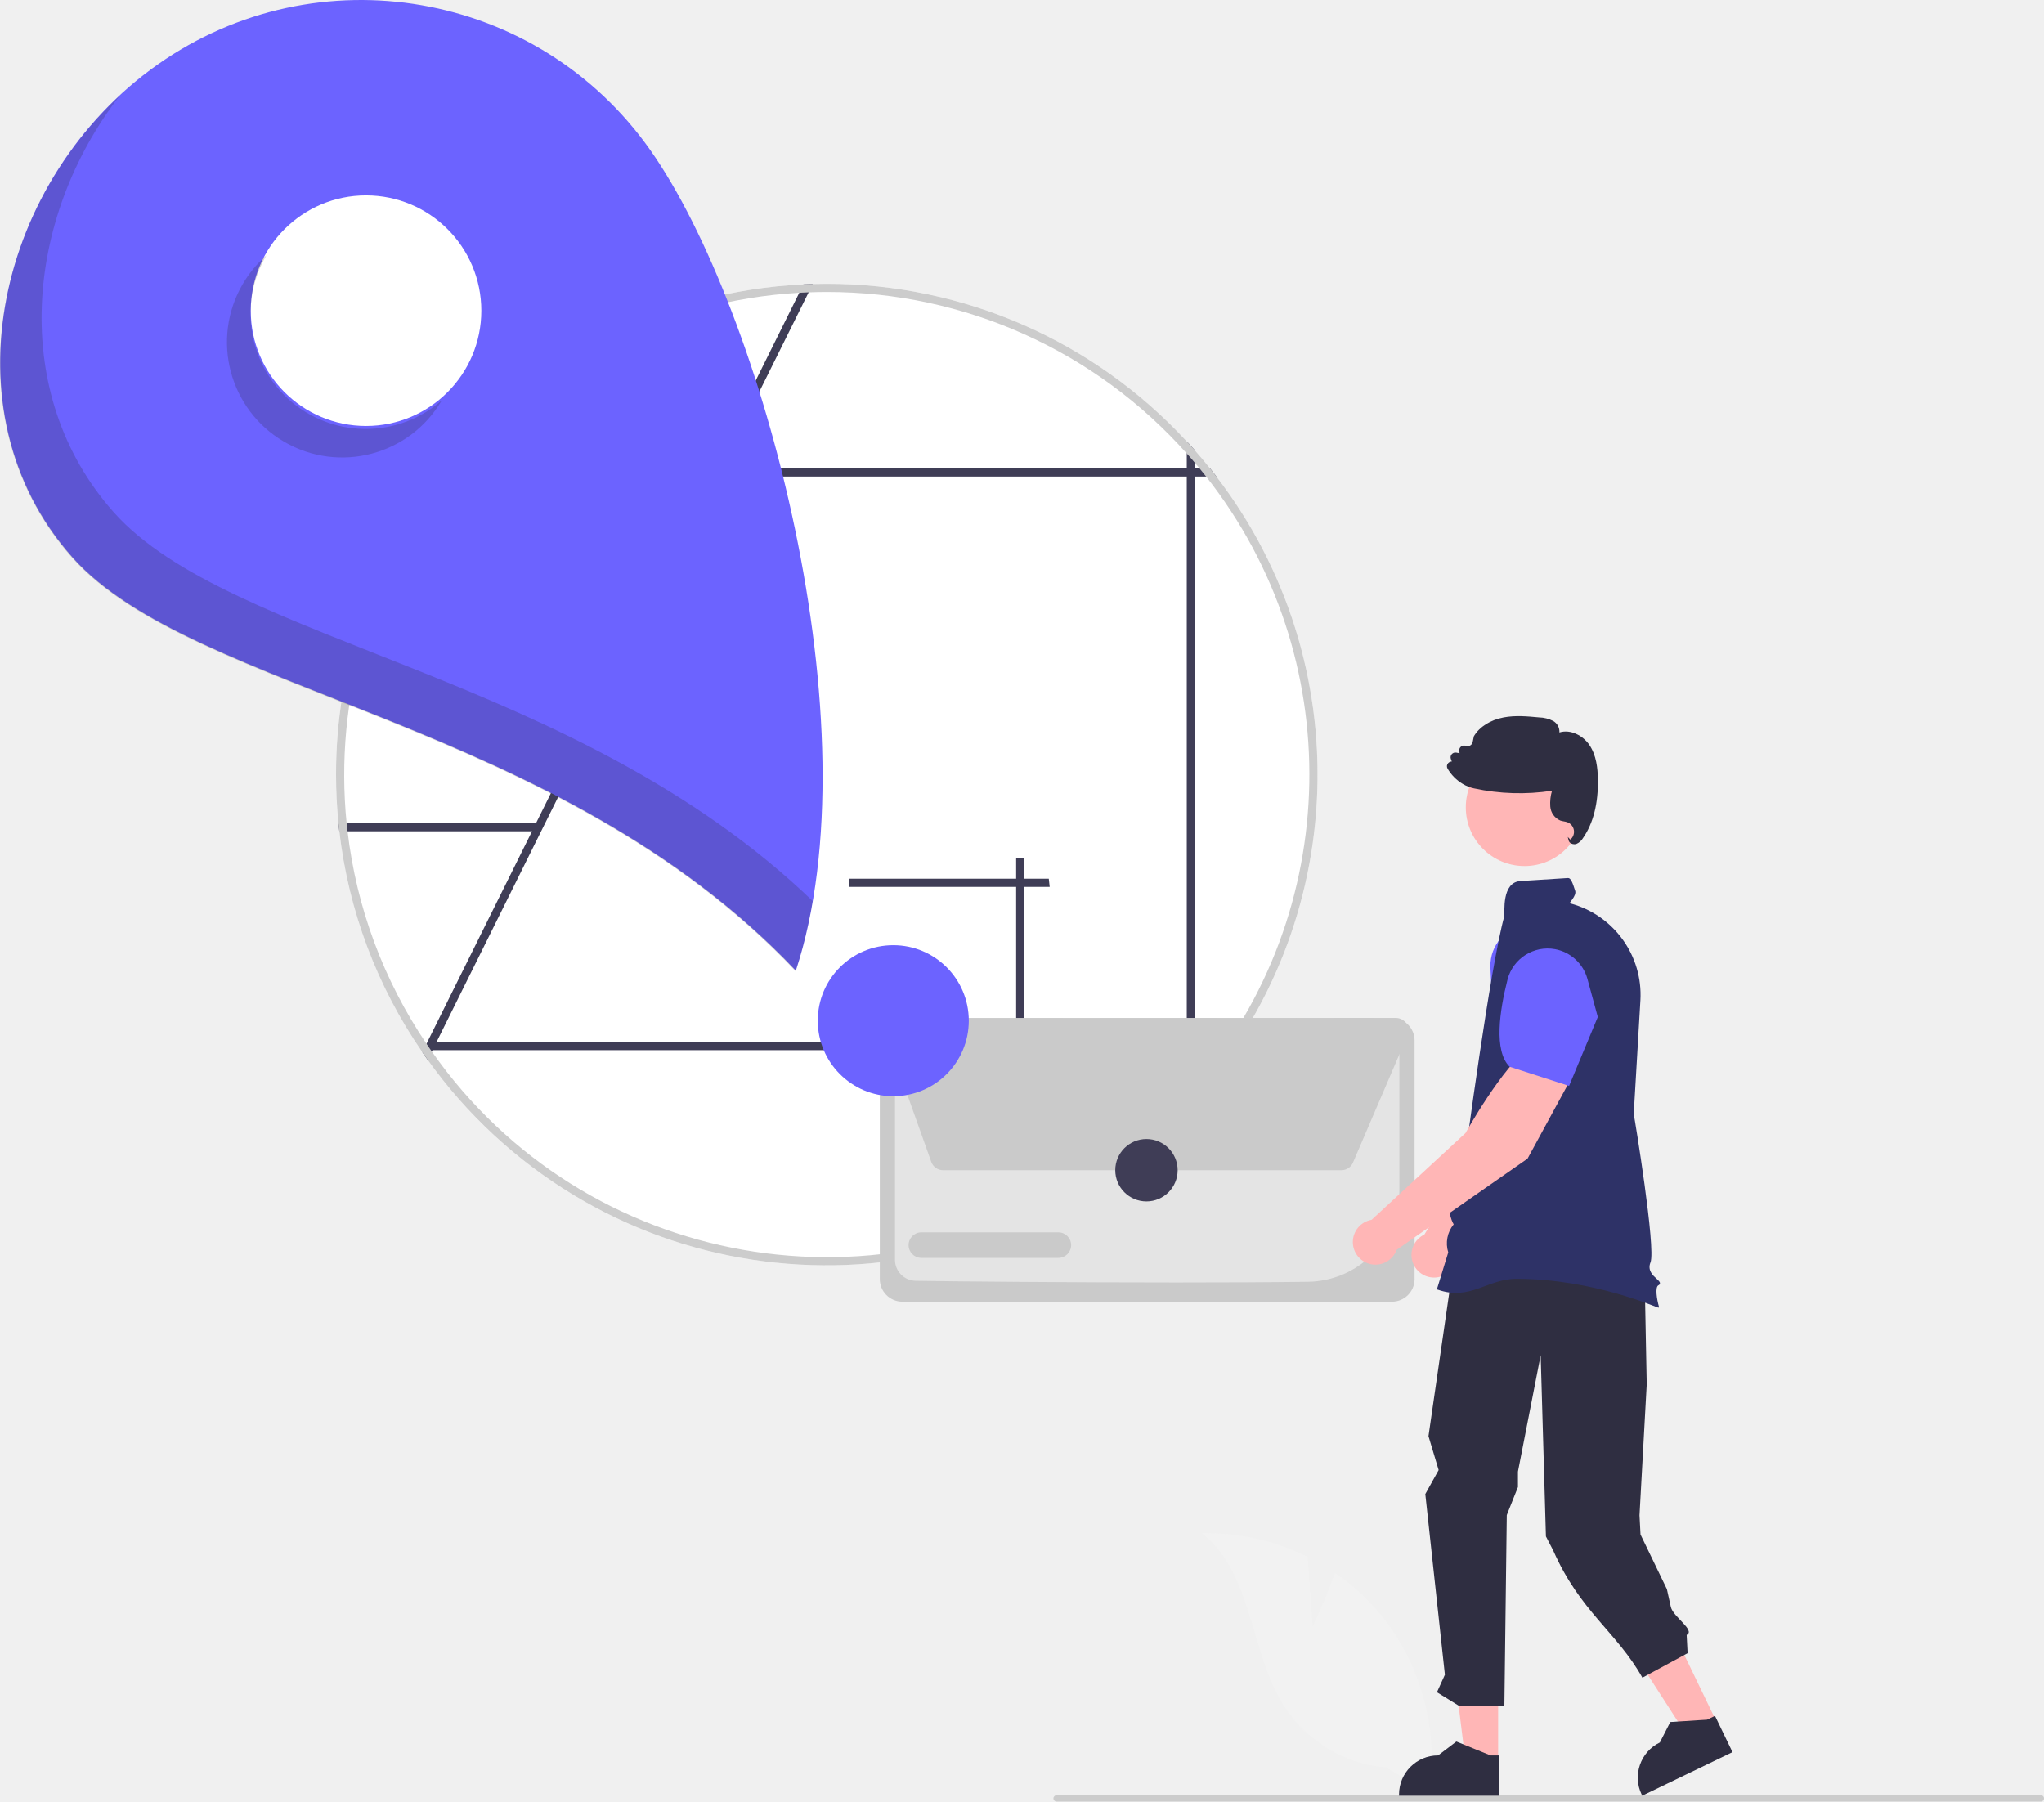
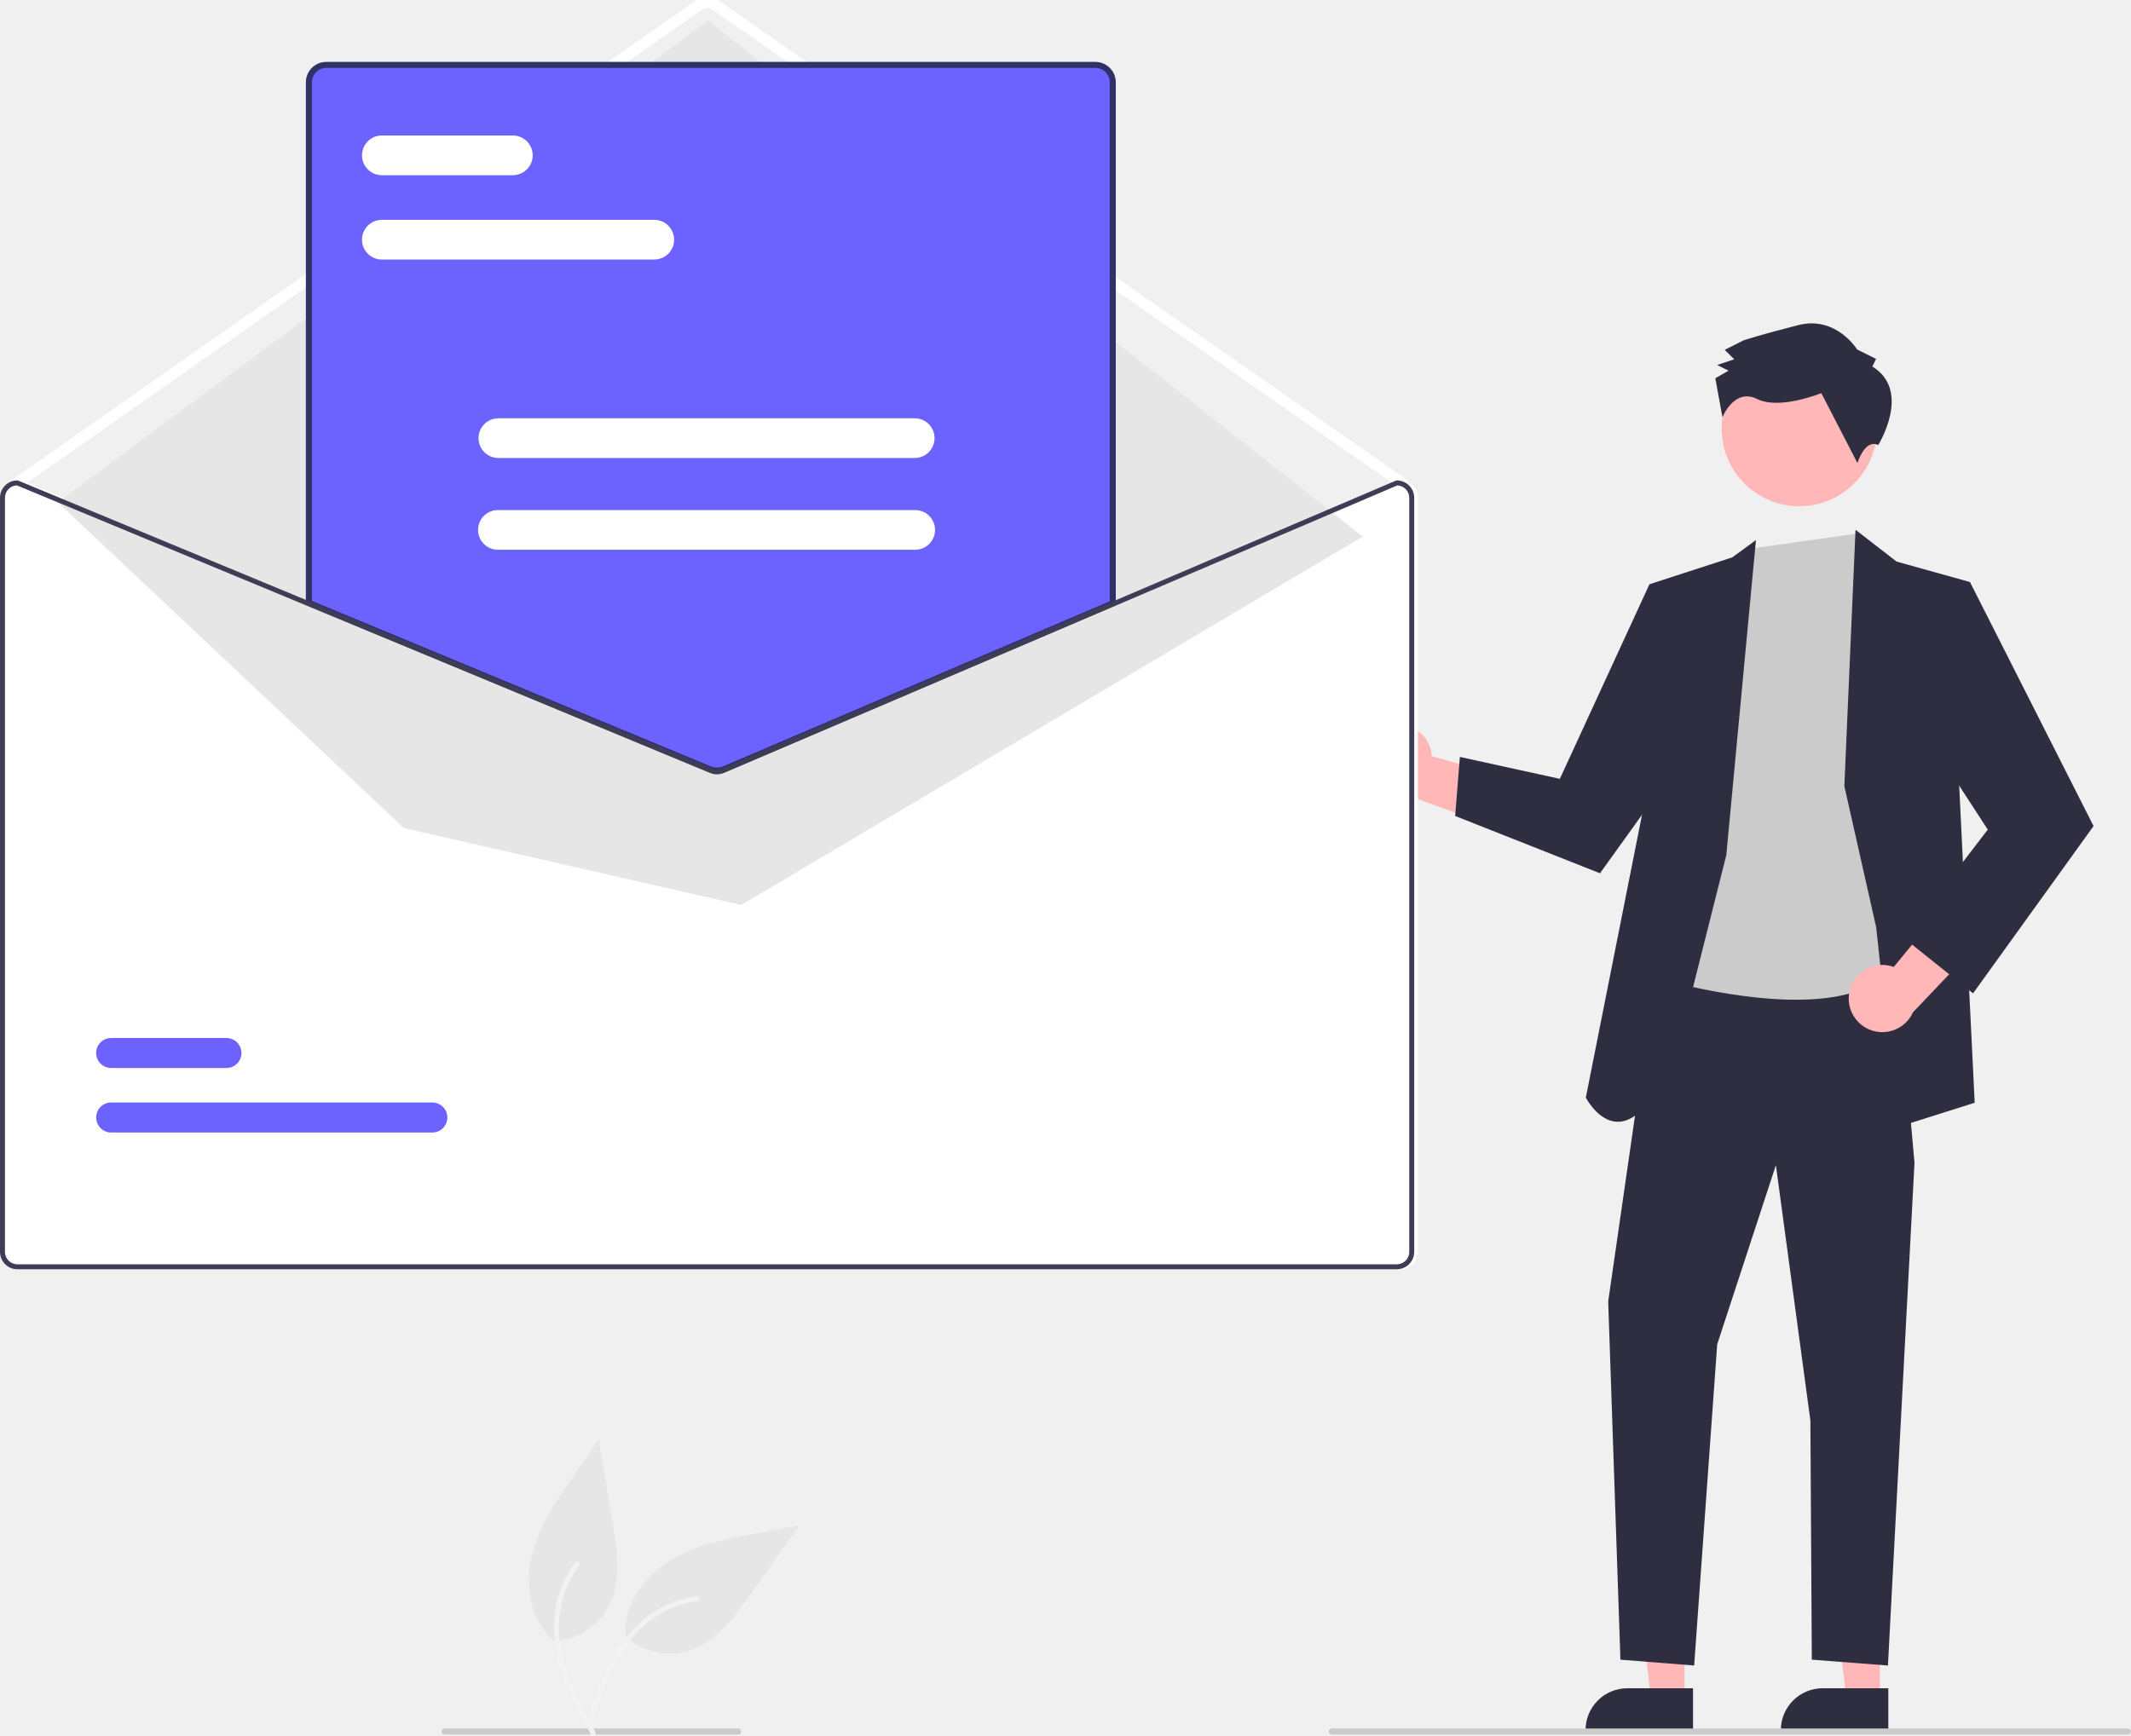
- <svg xmlns="http://www.w3.org/2000/svg" viewBox="0 0 808.418 712.528">
-   <path d="M714.967,737.111l-1.984-27.589a89.244,89.244,0,0,0-41.899-9.396c20.432,15.793,18.795,47.358,32.945,68.96a53.681,53.681,0,0,0,40.028,23.722l17.004,9.783A89.952,89.952,0,0,0,740.117,730.244,86.888,86.888,0,0,0,723.749,715.849C720.032,726.52,714.967,737.111,714.967,737.111Z" transform="matrix(1, 0, 0, 1, -195.7908, -93.73606)" fill="#f2f2f2" />
-   <path id="a8455189-ed55-4a18-ae95-69e4c9a5ea4d-464" data-name="f02c4e45-f306-4b42-b3ad-5ddd3016d7d2" d="M613.681,806.264h389.281a1.247,1.247,0,0,0,0-2.494H613.681a1.247,1.247,0,0,0,0,2.494h0Z" transform="matrix(1, 0, 0, 1, -195.7908, -93.73606)" fill="#ccc" />
-   <path d="M365.83,508.549v.534h.372A5.31,5.31,0,0,1,365.83,508.549Zm2.863-226.338a192.998,192.998,0,0,0-40.001,117.868q.009,9.737.954,19.2c.097,1.084.21,2.167.356,3.235a192.546,192.546,0,0,0,32.819,87.361c.695,1.019,1.407,2.022,2.119,3.025a193.843,193.843,0,0,0,26.308,29.851c78.653,72.627,201.29,67.743,273.917-10.91,1.116-1.181,2.184-2.378,3.235-3.575a193.665,193.665,0,0,0,8.492-246.055c-.825-1.084-1.666-2.167-2.539-3.235q-2.871-3.615-5.953-7.085c-1.051-1.197-2.119-2.394-3.235-3.575A193.513,193.513,0,0,0,522.793,205.979c-1.86,0-3.704.032-5.548.081q-1.844.048-3.688.146a193.749,193.749,0,0,0-142.325,72.772c-.874,1.068-1.714,2.151-2.539,3.235Zm-2.491,226.871a5.327,5.327,0,0,1-.372-.534v.534h.372Z" transform="matrix(1, 0, 0, 1, -195.7908, -93.73606)" fill="#fff" />
-   <path d="M364.472,506.56l.55-1.116,41.182-82.93v-.016l1.602-3.219v-.016L475.837,282.212v-.016l1.602-3.219.016-.016,34.453-69.44,1.65-3.316q1.844-.097,3.688-.146l-1.633,3.3-34.55,69.601v.016l-1.602,3.219v.016L409.648,422.838l-.016.016-41.182,82.994-1.618,3.235-.259.534-1.633,3.284c-.712-1.003-1.424-2.006-2.119-3.025Z" transform="matrix(1, 0, 0, 1, -195.7908, -93.73606)" fill="#3f3d56" />
-   <path d="M408.953,419.279v3.235H330.003c-.146-1.068-.259-2.151-.356-3.235Z" transform="matrix(1, 0, 0, 1, -195.7908, -93.73606)" fill="#3f3d56" />
-   <path d="M531.647,444.514v-3.235h78.951c.146,1.068.259,2.151.356,3.235Z" transform="matrix(1, 0, 0, 1, -195.7908, -93.73606)" fill="#3f3d56" />
-   <path d="M597.682,433.243h3.235v78.951c-1.068.146-2.151.259-3.235.356Z" transform="matrix(1, 0, 0, 1, -195.7908, -93.73606)" fill="#3f3d56" />
-   <path d="M676.893,282.212c-.825-1.084-1.666-2.167-2.539-3.235h-5.953v-7.085c-1.051-1.197-2.119-2.394-3.235-3.575v10.659H371.233c-.874,1.068-1.714,2.151-2.539,3.235H665.166V531.841c1.116-1.181,2.184-2.378,3.235-3.575V282.212Z" transform="matrix(1, 0, 0, 1, -195.7908, -93.73606)" fill="#3f3d56" />
-   <rect x="170.036" y="412.11" width="300.957" height="3.235" fill="#3f3d56" />
-   <path d="M365.83,508.549v.534h.372A5.31,5.31,0,0,1,365.83,508.549Zm2.863-226.338a192.998,192.998,0,0,0-40.001,117.868q.009,9.737.954,19.2c.097,1.084.21,2.167.356,3.235a192.546,192.546,0,0,0,32.819,87.361c.695,1.019,1.407,2.022,2.119,3.025a193.843,193.843,0,0,0,26.308,29.851c78.653,72.627,201.29,67.743,273.917-10.91,1.116-1.181,2.184-2.378,3.235-3.575a193.665,193.665,0,0,0,8.492-246.055c-.825-1.084-1.666-2.167-2.539-3.235q-2.871-3.615-5.953-7.085c-1.051-1.197-2.119-2.394-3.235-3.575A193.513,193.513,0,0,0,522.793,205.979c-1.86,0-3.704.032-5.548.081q-1.844.048-3.688.146a193.749,193.749,0,0,0-142.325,72.772c-.874,1.068-1.714,2.151-2.539,3.235Zm-35.44,140.302c-.145-1.068-.258-2.151-.372-3.235a190.897,190.897,0,0,1,39.888-137.067c.857-1.084,1.715-2.167,2.604-3.235a190.621,190.621,0,0,1,136.534-69.456c1.229-.065,2.459-.129,3.704-.162q3.566-.146,7.182-.146a190.324,190.324,0,0,1,142.373,63.891c1.116,1.229,2.2,2.459,3.235,3.72.631.712,1.229,1.423,1.812,2.151.889,1.068,1.746,2.151,2.604,3.235a190.481,190.481,0,0,1-4.416,241.122c-1.035,1.262-2.119,2.491-3.235,3.72a190.643,190.643,0,0,1-33.089,29.438c-86.261,60.372-205.13,39.386-265.502-46.875-.13-.178-.259-.356-.372-.534a5.31,5.31,0,0,1-.372-.534q-.703-.995-1.358-1.99a189.167,189.167,0,0,1-31.218-84.046Zm32.949,86.569a5.327,5.327,0,0,1-.372-.534v.534h.372Z" transform="matrix(1, 0, 0, 1, -195.7908, -93.73606)" fill="#ccc" />
-   <path d="M746.34,608.558h-193.65a8.941,8.941,0,0,1-8.931-8.931v-94.357a8.941,8.941,0,0,1,8.931-8.931h193.65a8.941,8.941,0,0,1,8.931,8.931v94.357A8.941,8.941,0,0,1,746.34,608.558Z" transform="matrix(1, 0, 0, 1, -195.7908, -93.73606)" fill="#cacaca" />
-   <path d="M661.041,600.965c-42.411,0-86.633-.405-103.133-.668a8.32,8.32,0,0,1-8.148-8.286V505.277a2.941,2.941,0,0,1,2.93-2.938H746.334a2.94,2.94,0,0,1,2.937,2.93v58.848a36.714,36.714,0,0,1-36.096,36.57C697.797,600.887,679.588,600.965,661.041,600.965Z" transform="matrix(1, 0, 0, 1, -195.7908, -93.73606)" fill="#e4e4e4" />
-   <path d="M726.348,556.561H568.783a4.963,4.963,0,0,1-4.665-3.29l-17.833-50.032a4.953,4.953,0,0,1,4.658-6.615l196.958-.275h.007a4.953,4.953,0,0,1,4.552,6.904l-.27-.116.27.116-21.56,50.307A4.947,4.947,0,0,1,726.348,556.561Z" transform="matrix(1, 0, 0, 1, -195.7908, -93.73606)" fill="#cacaca" />
-   <path d="M614.452,591.237H560.12a5.048,5.048,0,0,1,0-10.095h54.333a5.048,5.048,0,0,1,0,10.095Z" transform="matrix(1, 0, 0, 1, -195.7908, -93.73606)" fill="#cacaca" />
-   <circle cx="453.431" cy="462.825" r="12.338" fill="#3f3d56" />
-   <path d="M258.161,119.249a139.809,139.809,0,0,1,194.807,33.808c44.459,63.13,89.07,228.674,57.579,324.575-93.929-99.215-238.233-109.525-286.194-163.576C173.105,256.301,195.031,163.707,258.161,119.249Z" transform="matrix(1, 0, 0, 1, -195.7908, -93.73606)" fill="#6c63ff" />
-   <circle id="faf5c3b1-f7bb-4793-8f76-a694569c182e" data-name="b262ea8c-1946-46c9-a449-3a1996c39394" cx="144.772" cy="122.871" r="45.596" fill="#fff" />
-   <circle id="e618366e-6f5c-4381-83a5-490aecbf791d" data-name="bcc29a3a-8123-4529-80aa-6f70df2823cf" cx="353.301" cy="403.688" r="29.865" fill="#6c63ff" />
-   <path d="M291.78,206.086a45.595,45.595,0,1,0,78.75,45.98,45.59,45.59,0,0,1-69.417-57.289A45.595,45.595,0,0,0,291.78,206.086Z" transform="matrix(1, 0, 0, 1, -195.7908, -93.73606)" fill="#231f20" opacity="0.2" style="isolation:isolate" />
-   <path d="M224.267,314.271c47.961,54.051,192.265,64.36,286.194,163.576a193.394,193.394,0,0,0,6.751-27.759C423.33,359.892,287.06,348.493,240.721,296.271c-41.474-46.74-35.018-116.294,2.412-164.69C191.798,179.167,177.303,261.344,224.267,314.271Z" transform="matrix(1, 0, 0, 1, -195.7908, -93.73606)" fill="#231f20" opacity="0.2" style="isolation:isolate" />
-   <path d="M820.42,505.241,801.056,499.343c-8.429,10.163-15.417,39.602-15.417,39.602L759.138,582.009A8.937,8.937,0,1,0,771.88,590.771l40.109-48.693Z" transform="matrix(1, 0, 0, 1, -195.7908, -93.73606)" fill="#ffb6b6" />
-   <path d="M820.049,509.941l3.579-29.312L815.606,467.233a16.433,16.433,0,0,0-15.452-7.881h0a16.394,16.394,0,0,0-14.899,16.705c.301,12.598,2.286,28.53,10.031,32.883l.078.044Z" transform="matrix(1, 0, 0, 1, -195.7908, -93.73606)" fill="#6c63ff" />
-   <polygon points="678.959 681.066 667.348 686.67 640.203 644.55 657.341 636.278 678.959 681.066" fill="#ffb6b6" />
-   <path d="M881.007,786.717l-35.707,17.236-.218-.452a15.433,15.433,0,0,1,7.189-20.607l.001-0,4.133-8.097,14.558-.926,3.117-1.505Z" transform="matrix(1, 0, 0, 1, -195.7908, -93.73606)" fill="#2f2e41" />
-   <polygon points="592.527 696.767 579.634 696.766 573.5 647.033 592.53 647.034 592.527 696.767" fill="#ffb6b6" />
-   <path d="M788.772,803.953l-39.649-.001v-.501a15.433,15.433,0,0,1,15.433-15.432h.001l7.242-5.494,13.513,5.495,3.461 0Z" transform="matrix(1, 0, 0, 1, -195.7908, -93.73606)" fill="#2f2e41" />
-   <path d="M775.54,559.85,760.765,661.737l4.021,13.406-5.276,9.495,7.748,71.464-3.145,6.924,8.788,5.42h17.882l.949-75.49,4.417-11.084v-6.108l8.992-46.032,2.074,71.66,2.871,5.537c10.693,24.262,25.098,32.205,35.282,50.34l17.883-9.686-.375-7.224c3.592-1.819-5.394-7.135-6.257-11.068l-1.564-7.042-10.431-21.608-.398-7.61,2.855-51.756-1.343-69.696L822.279,553.644Z" transform="matrix(1, 0, 0, 1, -195.7908, -93.73606)" fill="#2f2e41" />
-   <circle cx="602.964" cy="319.3" r="23.232" fill="#ffb6b6" />
-   <path d="M764.428,603.803l-.339-.118,4.497-14.614a11.904,11.904,0,0,1,2.147-11.099c-.727-1.259-3.726-7.203,1.157-12.254-.292-1.473-1.76-10.189,3.364-14.45,0,0,9.942-75.356,15.519-95.26.162-1.456-1.144-13.346,6.356-13.812,3.956-.246,9.892-.621,18.801-1.196,1.151-.083,1.825,1.861,2.847,5.024.692,2.14-2.867,5.064-2.006,5.016l.061-.004.059.016A37.455,37.455,0,0,1,844.586,489.33l-2.648,45.026c.401,1.811,8.836,53.156,6.631,58.668-1.251,3.126.882,5.074,2.439,6.496.802.733,1.382,1.262,1.301,1.841a.965.965,0,0,1-.601.709c-1.409.704-.63,5.535.192,8.415l.084.294-.272.14c-.314.161-25.525-11.401-56.153-11.402C784.015,599.516,777.342,608.308,764.428,603.803Z" transform="matrix(1, 0, 0, 1, -195.7908, -93.73606)" style="fill: rgb(46, 50, 103);" />
-   <path d="M817.166,427.32a1.935,1.935,0,0,1-.987-1.229l-.331-1.349,1.018,1.061a4.021,4.021,0,0,0-1.177-6.873,8.438,8.438,0,0,0-1.374-.334,9.511,9.511,0,0,1-1.439-.347,6.562,6.562,0,0,1-3.938-5.535,17.389,17.389,0,0,1,.689-6.243,85.018,85.018,0,0,1-30.843-.927,14.316,14.316,0,0,1-4.427-1.741,17.148,17.148,0,0,1-6.057-6.094,1.83,1.83,0,0,1,.248-2.156,1.991,1.991,0,0,1,1.448-.637l-.371-1.005a1.893,1.893,0,0,1,2.123-2.517l1.315.246-.126-.874a1.892,1.892,0,0,1,2.539-2.042,2.085,2.085,0,0,0,2.777-1.532l.452-2.196.045-.116c2.225-3.706,6.499-6.4,11.726-7.391,4.662-.883,9.421-.437,14.025-.006a12.84,12.84,0,0,1,5.607,1.416,4.9,4.9,0,0,1,2.445,4.523c4.533-1.394,9.397,1.383,11.801,4.882,2.859,4.161,3.321,9.381,3.405,13.464.197,9.651-1.791,17.547-5.909,23.469a5.529,5.529,0,0,1-2.55,2.266,2.616,2.616,0,0,1-.844.136A2.712,2.712,0,0,1,817.166,427.32Z" transform="matrix(1, 0, 0, 1, -195.7908, -93.73606)" fill="#2f2e41" />
-   <path d="M818.002,518.794l-17.053-10.906c-10.859,7.511-25.534,33.971-25.534,33.971l-37.141,34.313a8.937,8.937,0,1,0,9.905,11.876l51.763-36.06Z" transform="matrix(1, 0, 0, 1, -195.7908, -93.73606)" fill="#ffb6b6" />
-   <path d="M816.376,523.219,827.733,495.961l-4.108-15.064A16.433,16.433,0,0,0,810.874,469.138h0a16.394,16.394,0,0,0-18.855,12.063c-3.111,12.212-5.5,28.088.783,34.37l.064.064Z" transform="matrix(1, 0, 0, 1, -195.7908, -93.73606)" fill="#6c63ff" />
+ <svg xmlns="http://www.w3.org/2000/svg" viewBox="0 0 703.817 573.37">
+   <path id="e77d6775-0d6e-4379-8bfc-a6b010ad5ee5-77" data-name="Path 461" d="M454.389,703.636a21.574,21.574,0,0,0,20.509,5.179c9.164-2.601,15.383-10.869,20.903-18.633l16.334-22.959-13.765,2.524c-9.899,1.815-20.044,3.72-28.665,8.914s-15.526,14.466-14.98,24.515" transform="matrix(1, 0, 0, 1, -248.0914, -163.3148)" fill="#e6e6e6" />
+   <path id="a925376f-81ed-452b-bc21-27b5ed1cb659-78" data-name="Path 462" d="M441.594,734.564c2.414-8.231,4.842-16.575,9.104-24.077,3.785-6.662,8.958-12.507,15.781-16.142a35.246,35.246,0,0,1,11.605-3.775c1.058-.149,1.231,1.498.177,1.647a33.507,33.507,0,0,0-18.638,9.166c-5.637,5.515-9.334,12.626-12.068,19.944-1.655,4.425-2.991,8.958-4.32,13.49a.854.854,0,0,1-.946.693.833.833,0,0,1-.693-.946Z" transform="matrix(1, 0, 0, 1, -248.0914, -163.3148)" fill="#f2f2f2" />
+   <path d="M707.405,403.053a11.039,11.039,0,0,1,13.605,10.07l37.764,10.616-15.409,13.346-33.499-12.127a11.099,11.099,0,0,1-2.461-21.905Z" transform="matrix(1, 0, 0, 1, -248.0914, -163.3148)" fill="#ffb7b7" />
+   <polygon points="556.357 561.294 545.349 561.293 540.112 518.835 556.359 518.836 556.357 561.294" fill="#ffb7b7" />
+   <path d="M807.255,735.279l-35.494-.001v-.449A13.816,13.816,0,0,1,785.577,721.014h.001l21.678.001Z" transform="matrix(1, 0, 0, 1, -248.0914, -163.3148)" fill="#2f2e41" />
+   <polygon points="620.859 561.294 609.851 561.293 604.614 518.835 620.86 518.836 620.859 561.294" fill="#ffb7b7" />
+   <path d="M871.757,735.279l-35.494-.001v-.449a13.816,13.816,0,0,1,13.815-13.815h.001l21.678.001Z" transform="matrix(1, 0, 0, 1, -248.0914, -163.3148)" fill="#2f2e41" />
+   <polygon points="547.363 317.603 531.148 429.917 535.188 548.251 559.537 550.19 567.151 444.067 586.533 384.893 597.928 469.245 598.396 548.251 623.539 550.19 632.308 384.09 625.858 311.854 547.363 317.603" fill="#2f2e41" />
+   <circle cx="594.261" cy="141.578" r="25.651" fill="#ffb7b7" />
+   <path d="M826.542,344.496,798.223,487.162s47.678,13.684,68.565,1.051,11.527-51.631,11.527-51.631l-3.825-66.358-7.069-16.781-5.998-13.852Z" transform="matrix(1, 0, 0, 1, -248.0914, -163.3148)" fill="#cbcbcb" />
+   <path d="M818.253,445.764l9.783-104.037-7.823,5.712L792.858,356.322l-1.872,73.246L771.851,525.888s13.677,26.688,30.627-17.464Z" transform="matrix(1, 0, 0, 1, -248.0914, -163.3148)" fill="#2f2e41" />
+   <polygon points="557.931 203.962 544.767 193.007 515.18 257.279 482.164 250.047 480.604 269.546 528.44 288.477 561.038 243.095 557.931 203.962" fill="#2f2e41" />
+   <polygon points="609.144 259.677 612.831 175.005 626.399 185.512 650.63 192.266 647.077 259.677 652.19 364.277 626.786 372.323 619.655 306.32 609.144 259.677" fill="#2f2e41" />
+   <path d="M858.866,491.152a11.039,11.039,0,0,1,14.688-8.412l24.896-30.315,6.029,19.473L879.913,497.7a11.099,11.099,0,0,1-21.047-6.548Z" transform="matrix(1, 0, 0, 1, -248.0914, -163.3148)" fill="#ffb7b7" />
+   <polygon points="634.407 201.665 650.63 192.266 691.451 272.878 651.652 328.143 628.952 309.993 656.516 274.048 631.394 235.44 634.407 201.665" fill="#2f2e41" />
+   <path d="M866.478,284.385l1.244-2.503-6.257-3.109s-6.903-11.232-19.394-8.075-18.111,5.045-18.111,5.045l-6.242,3.141,3.133,3.117-5.62,1.889,3.754,1.865-4.368,2.511,2.352,12.871s3.906-9.762,11.415-6.032,21.243-1.929,21.243-1.929l11.932,23.093s2.462-8.095,6.851-5.937C868.41,310.334,879.623,292.477,866.478,284.385Z" transform="matrix(1, 0, 0, 1, -248.0914, -163.3148)" fill="#2f2e41" />
+   <path d="M710.664,322.019h-.164l-94.071,40.169-128.709,54.96a4.151,4.151,0,0,1-3.18.016L351.75,362.073l-96.382-39.989-.147-.066h-.164a5.742,5.742,0,0,0-5.736,5.736V576.864a5.742,5.742,0,0,0,5.736,5.736H710.664a5.742,5.742,0,0,0,5.736-5.736V327.755A5.742,5.742,0,0,0,710.664,322.019Z" transform="matrix(1, 0, 0, 1, -248.0914, -163.3148)" fill="#fff" />
+   <path d="M711.073,323.658a.817.817,0,0,1-.468-.147L483.982,165.685a4.11,4.11,0,0,0-4.694.008L254.298,323.51a.82.82,0,0,1-.941-1.342L478.347,164.351a5.754,5.754,0,0,1,6.572-.011L711.542,322.166a.82.82,0,0,1-.469,1.492Z" transform="matrix(1, 0, 0, 1, -248.0914, -163.3148)" style="fill: rgb(255, 255, 255); stroke: rgb(255, 255, 255); stroke-width: 2px;" />
+   <polygon points="19.063 165.938 233.765 6.817 450.097 177.26 244.827 298.946 133.384 273.544 19.063 165.938" fill="#e6e6e6" />
+   <path d="M390.883,537.422H284.815a4.955,4.955,0,1,1-.015-9.911H390.883a4.955,4.955,0,1,1,.015,9.911Z" transform="matrix(1, 0, 0, 1, -248.0914, -163.3148)" fill="#6c63ff" />
+   <path d="M322.869,516.116H284.815a4.955,4.955,0,1,1-.015-9.911h38.07a4.955,4.955,0,0,1,.015,9.911h-.015Z" transform="matrix(1, 0, 0, 1, -248.0914, -163.3148)" fill="#6c63ff" />
+   <path d="M484.876,417.881a6.199,6.199,0,0,1-2.351-.461L350.111,362.478V190.499a5.743,5.743,0,0,1,5.736-5.736H609.873a5.743,5.743,0,0,1,5.736,5.736V362.598l-.249.106-128.062,54.689A6.241,6.241,0,0,1,484.876,417.881Z" transform="matrix(1, 0, 0, 1, -248.0914, -163.3148)" fill="#6c63ff" style="stroke: rgb(46, 50, 103); stroke-width: 2px;" />
+   <path d="M709.435,322.019h-.164l-94.071,40.169-128.709,54.96a4.151,4.151,0,0,1-3.18.016l-132.79-55.091-96.382-39.989-.147-.066h-.164a5.742,5.742,0,0,0-5.736,5.736V576.864a5.742,5.742,0,0,0,5.736,5.736H709.435a5.742,5.742,0,0,0,5.736-5.736V327.755A5.742,5.742,0,0,0,709.435,322.019Zm4.097,254.845a4.099,4.099,0,0,1-4.097,4.097H253.827a4.099,4.099,0,0,1-4.097-4.097V327.755a4.106,4.106,0,0,1,3.942-4.097l96.849,40.185,132.159,54.837a5.835,5.835,0,0,0,4.458-.025l128.061-54.689L709.599,323.658a4.11,4.11,0,0,1,3.933,4.097Z" transform="matrix(1, 0, 0, 1, -248.0914, -163.3148)" fill="#3f3d56" />
+   <path d="M464.262,249.049H374.123a6.556,6.556,0,0,1,0-13.111h90.138a6.556,6.556,0,0,1,0,13.111Z" transform="matrix(1, 0, 0, 1, -248.0914, -163.3148)" fill="#fff" />
+   <path d="M417.554,221.188H374.123a6.556,6.556,0,0,1,0-13.111h43.43a6.556,6.556,0,0,1,0,13.111Z" transform="matrix(1, 0, 0, 1, -248.0914, -163.3148)" fill="#fff" />
+   <path d="M550.277,314.604H412.611a6.556,6.556,0,0,1,0-13.111H550.277a6.556,6.556,0,0,1,0,13.111Z" transform="matrix(1, 0, 0, 1, -248.0914, -163.3148)" fill="#fff" />
+   <path d="M550.277,344.924H412.611a6.556,6.556,0,1,1,0-13.111H550.277a6.556,6.556,0,1,1,0,13.111Z" transform="matrix(1, 0, 0, 1, -248.0914, -163.3148)" fill="#fff" />
+   <path d="M950.909,736.315h-263a1,1,0,0,1,0-2h263a1,1,0,0,1,0,2Z" transform="matrix(1, 0, 0, 1, -248.0914, -163.3148)" fill="#cbcbcb" />
+   <path d="M491.909,736.315h-97a1,1,0,1,1,0-2h97a1,1,0,0,1,0,2Z" transform="matrix(1, 0, 0, 1, -248.0914, -163.3148)" fill="#cbcbcb" />
+   <path id="e8398aff-523f-434a-af20-c024070a1d12-79" data-name="Path 461" d="M430.575,705.397a21.574,21.574,0,0,0,18.194-10.791c4.663-8.307,3.243-18.555,1.682-27.952l-4.609-27.797-7.98,11.497c-5.739,8.267-11.588,16.772-14.038,26.534s-.807,21.205,6.666,27.946" transform="matrix(1, 0, 0, 1, -248.0914, -163.3148)" fill="#e6e6e6" />
+   <path id="e2bc4c04-3c78-4f76-9d7c-3717db50fbca-80" data-name="Path 462" d="M443.313,736.348c-4.093-7.539-8.255-15.167-10.523-23.491-2.014-7.393-2.469-15.185-.193-22.574a35.246,35.246,0,0,1,5.566-10.86c.645-.852,1.929.194,1.288,1.043a33.507,33.507,0,0,0-6.752,19.642c-.108,7.885,2.285,15.534,5.507,22.651,1.947,4.305,4.196,8.46,6.45,12.611a.854.854,0,0,1-.182,1.158.833.833,0,0,1-1.158-.182Z" transform="matrix(1, 0, 0, 1, -248.0914, -163.3148)" fill="#f2f2f2" />
</svg>
